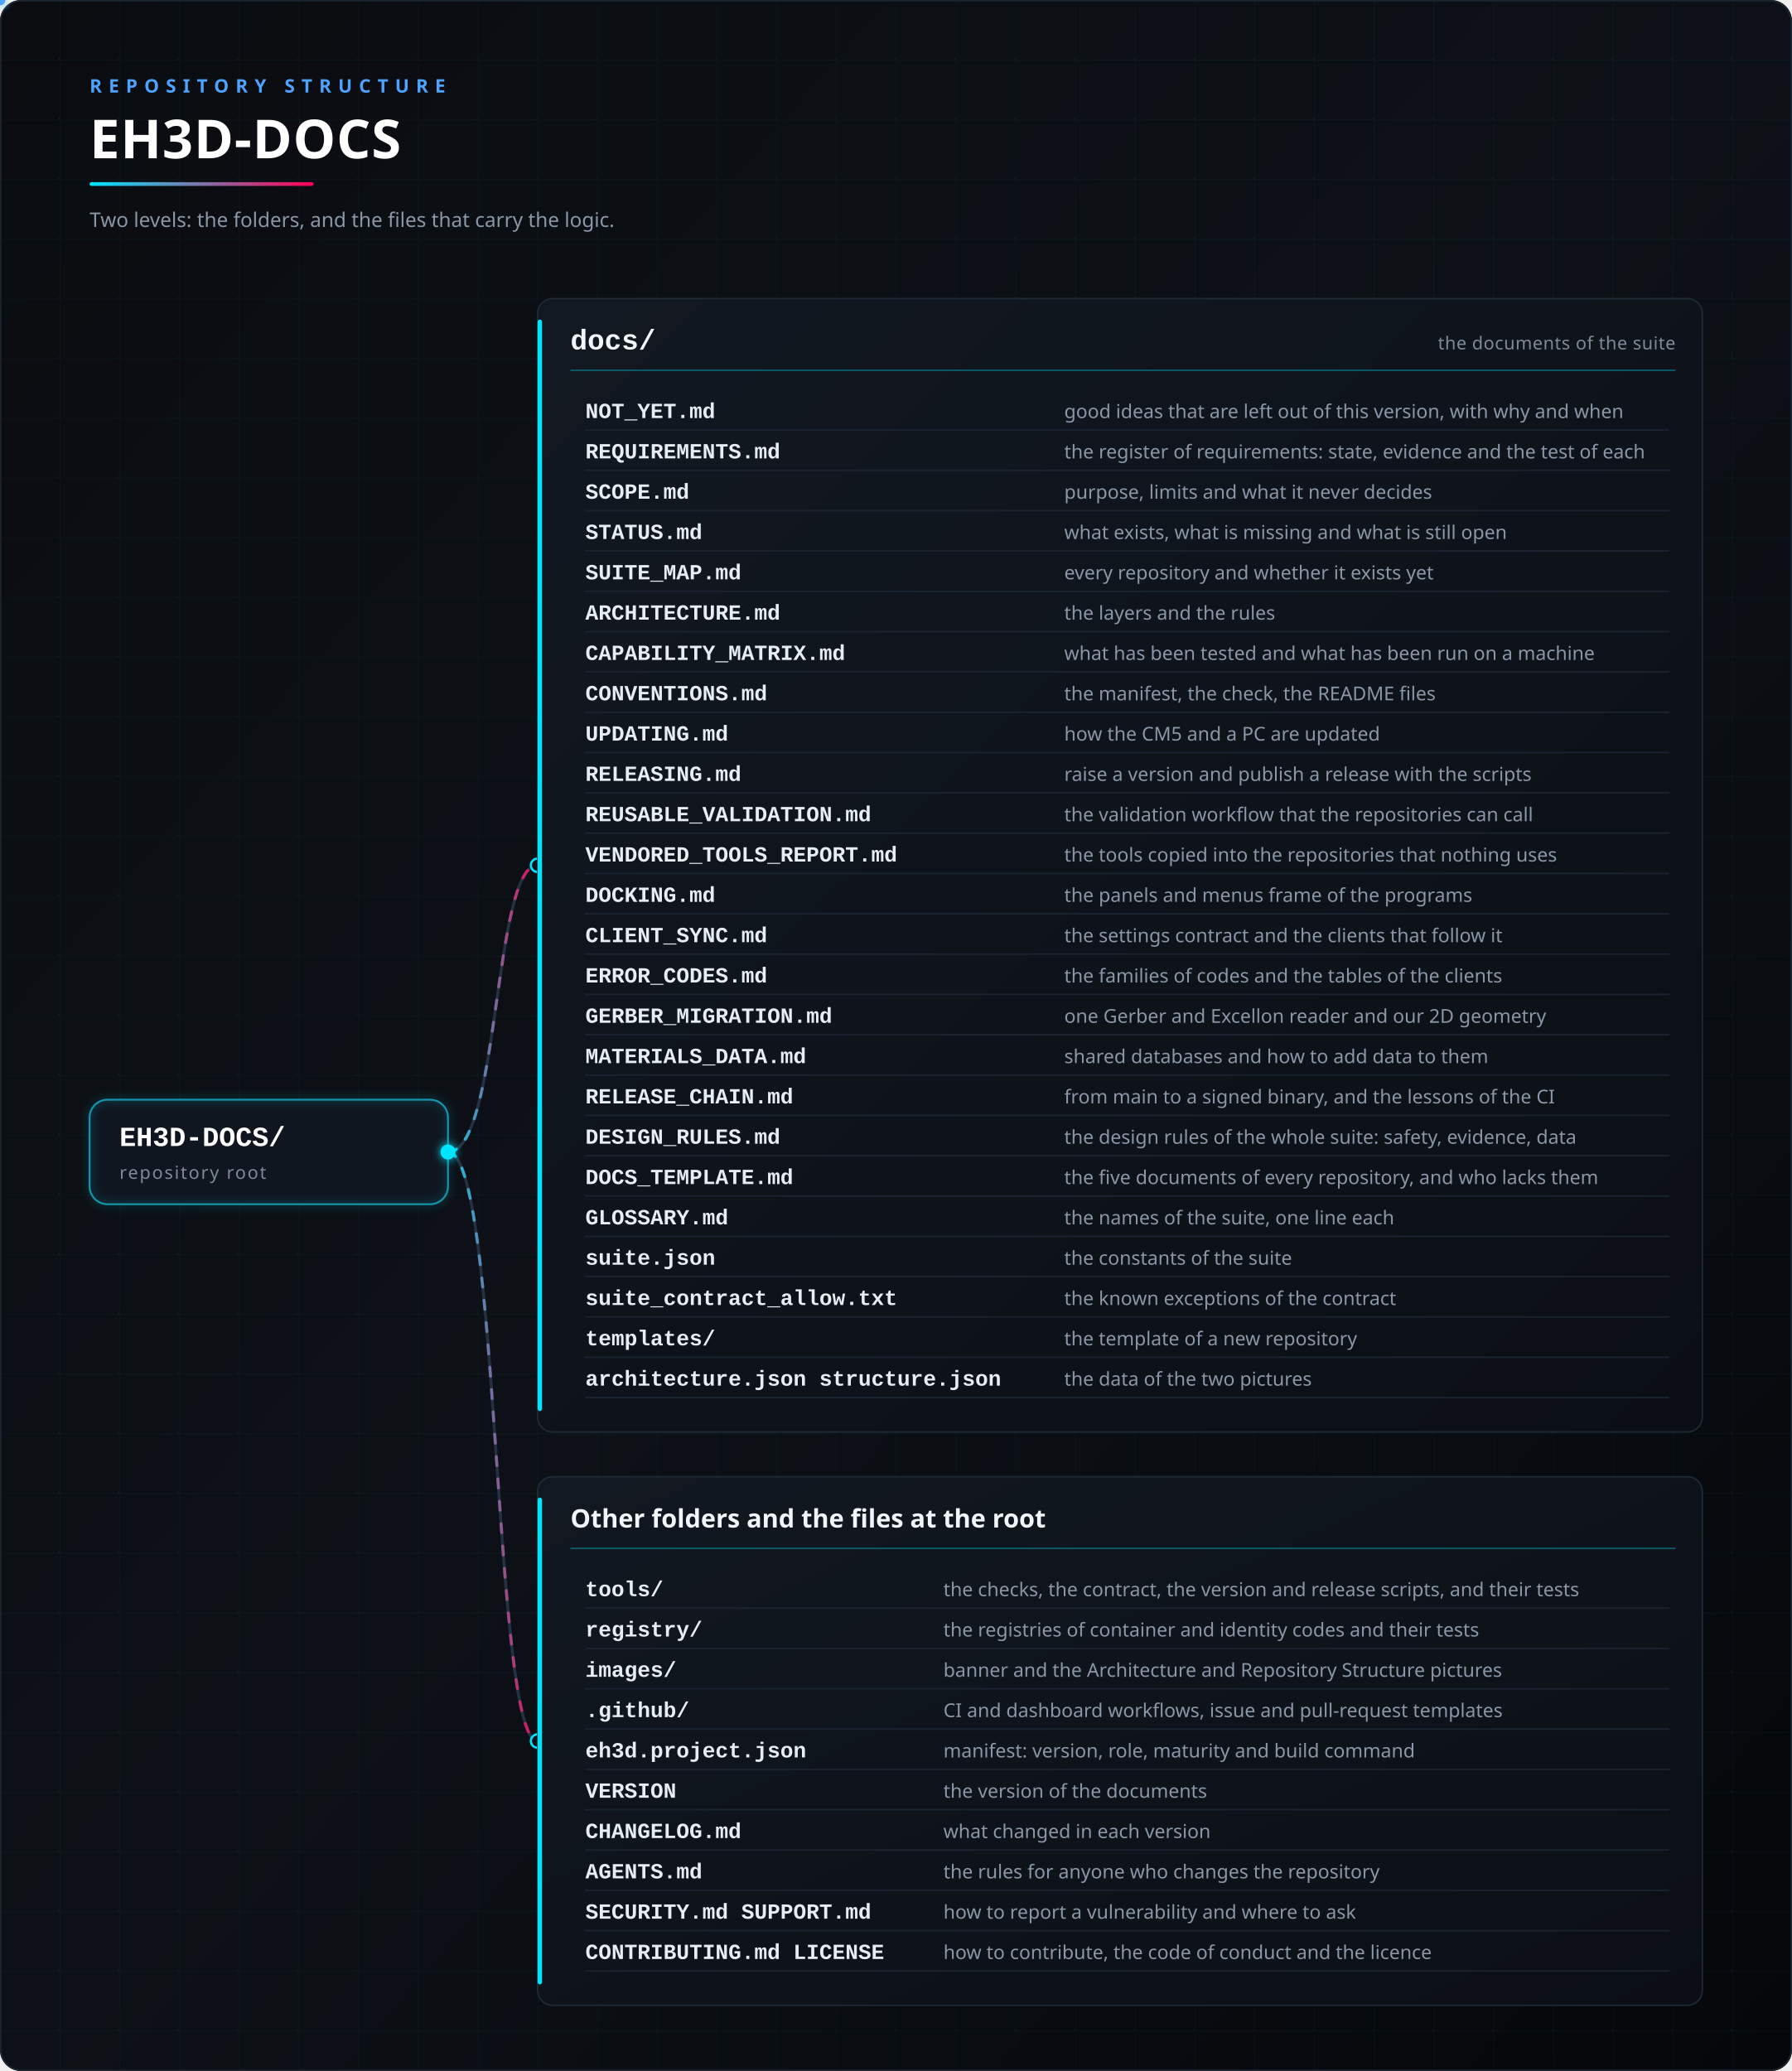
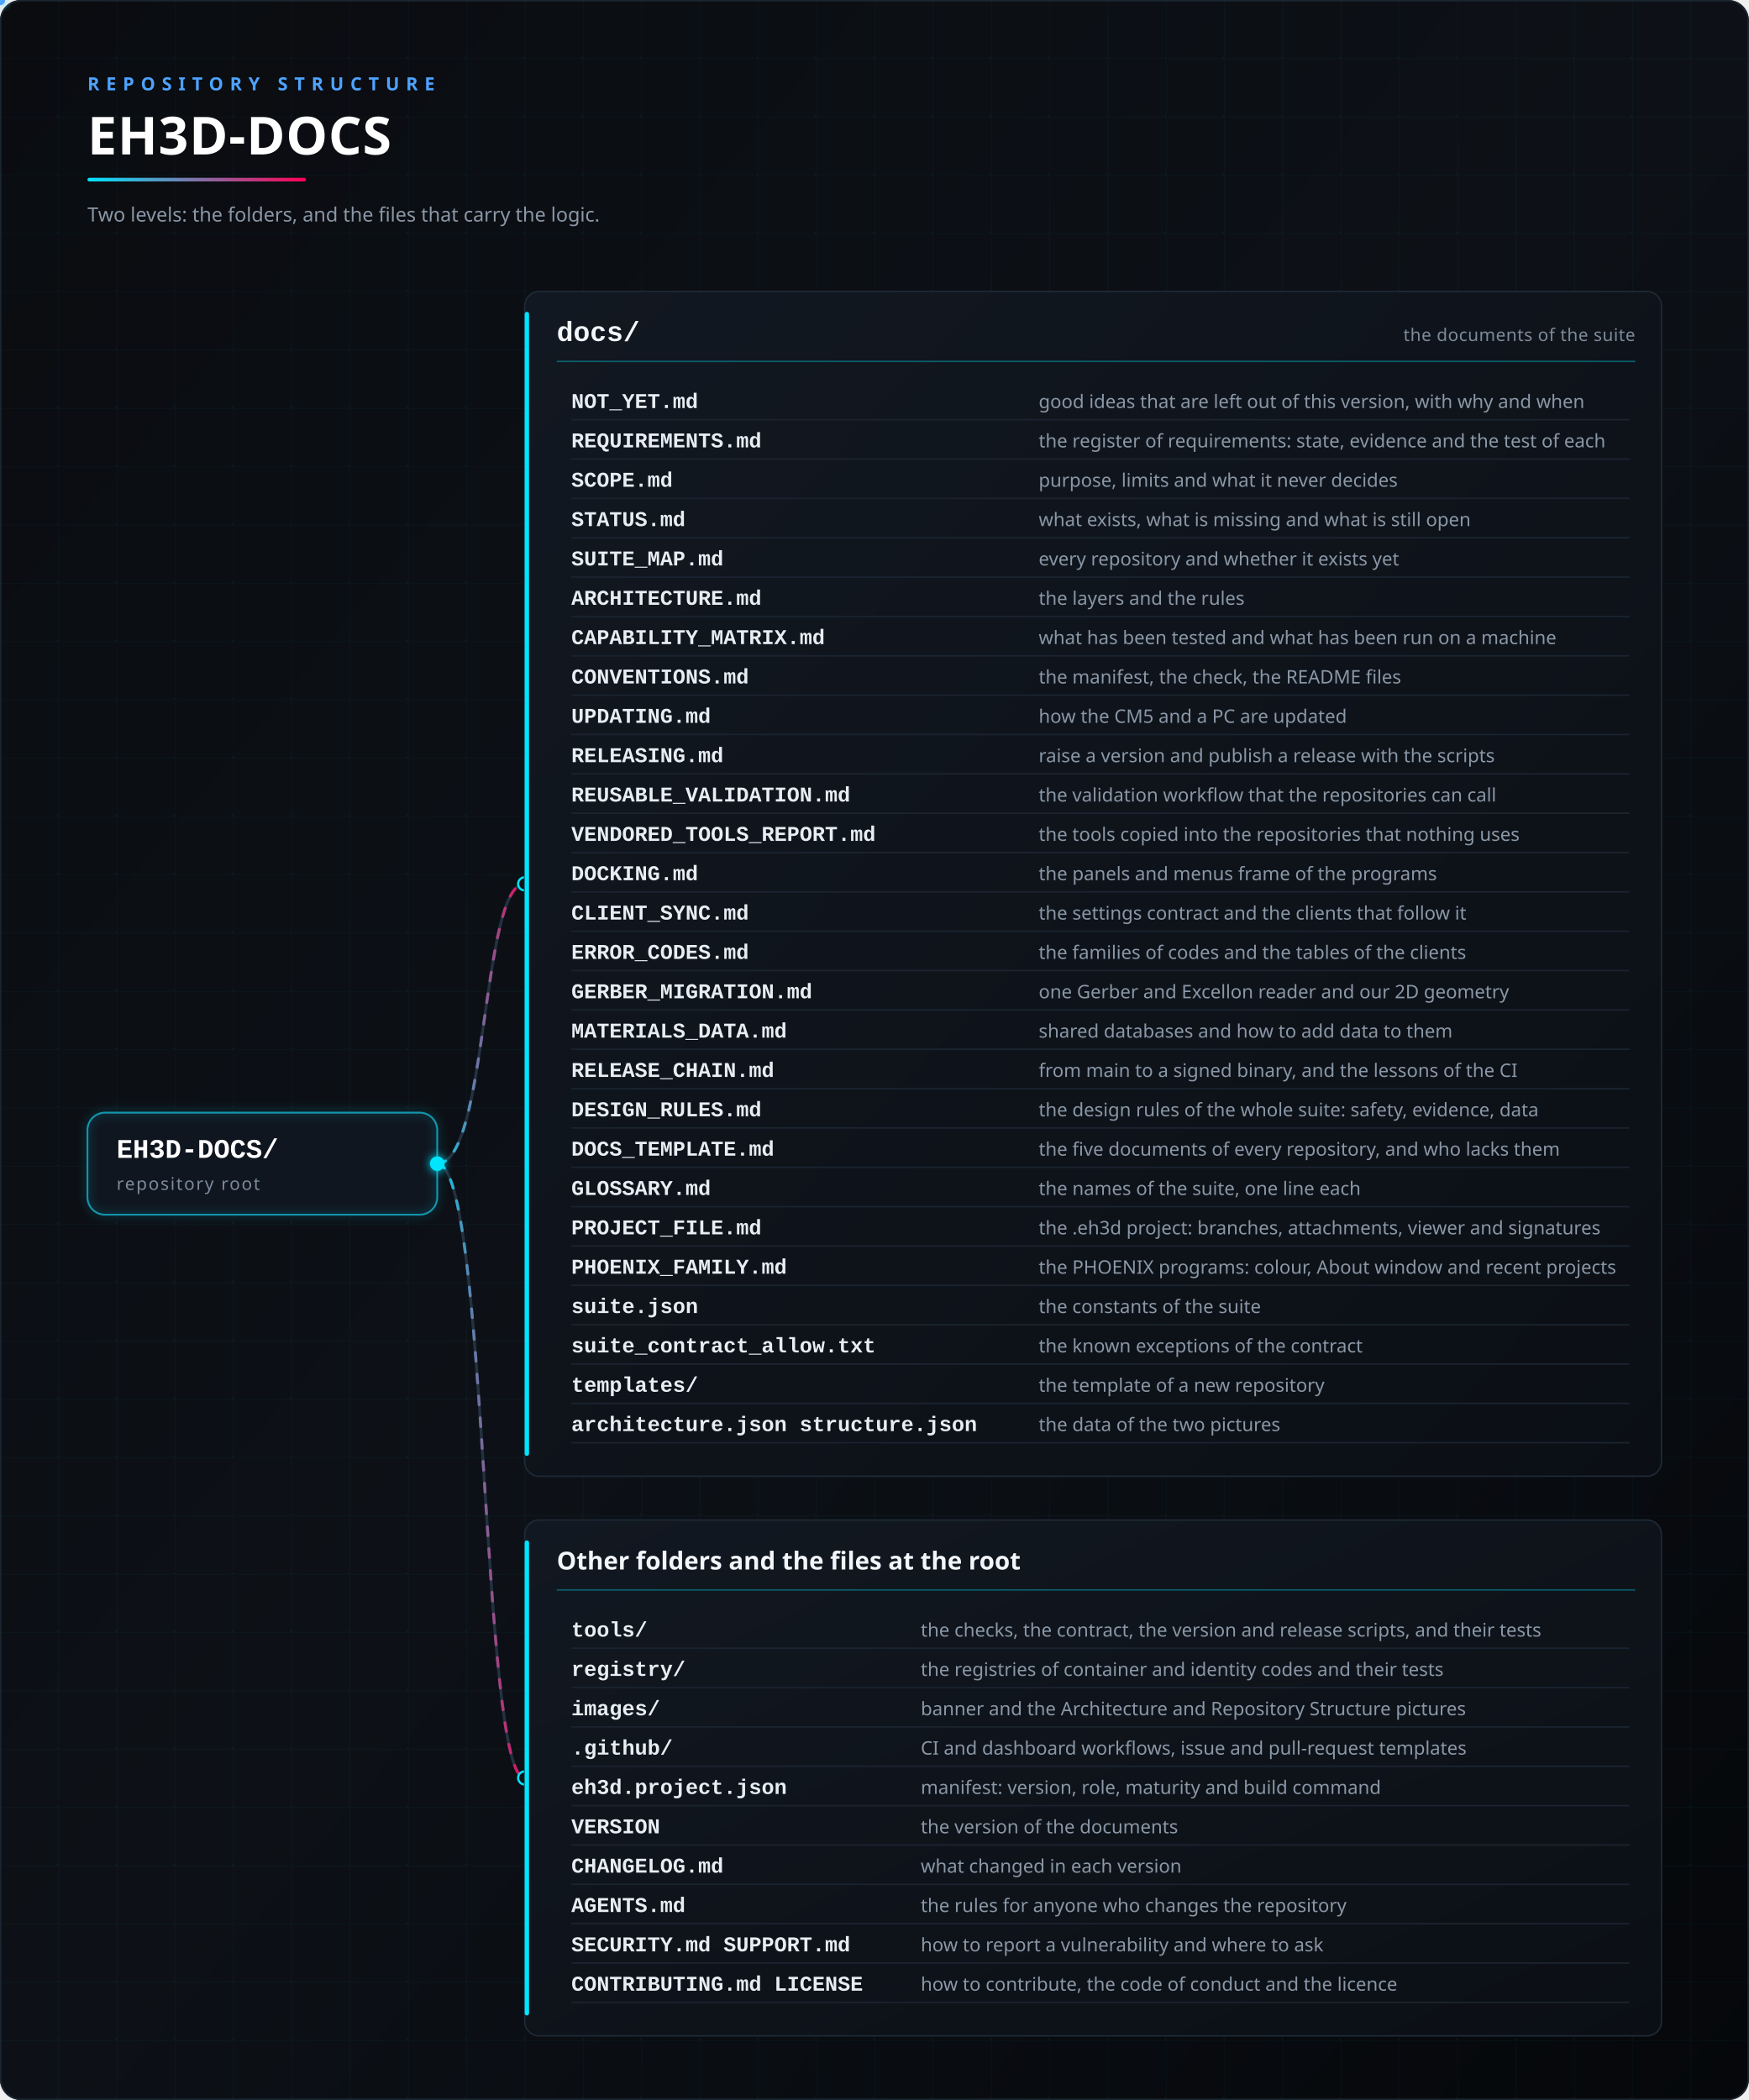
- <svg xmlns="http://www.w3.org/2000/svg" viewBox="0 0 1200 1387" width="100%" role="img" aria-labelledby="t d">
+ <svg xmlns="http://www.w3.org/2000/svg" viewBox="0 0 1200 1441" width="100%" role="img" aria-labelledby="t d">
  <defs>
    <linearGradient id="bg" x1="0" y1="0" x2="1" y2="1">
      <stop offset="0" stop-color="#0A0C10" />
      <stop offset="0.5" stop-color="#0D1117" />
      <stop offset="1" stop-color="#05070A" />
    </linearGradient>
    <linearGradient id="card" x1="0" y1="0" x2="1" y2="1">
      <stop offset="0" stop-color="#121821" />
      <stop offset="1" stop-color="#0B0F15" />
    </linearGradient>
    <linearGradient id="line" x1="0" y1="0" x2="1" y2="0">
      <stop offset="0" stop-color="#00E5FF" />
      <stop offset="1" stop-color="#FF0055" />
    </linearGradient>
    <filter id="glow" x="-50%" y="-50%" width="200%" height="200%">
      <feGaussianBlur stdDeviation="3" result="b" />
      <feMerge>
        <feMergeNode in="b" />
        <feMergeNode in="SourceGraphic" />
      </feMerge>
    </filter>
    <pattern id="grid" width="40" height="40" patternUnits="userSpaceOnUse">
      <path d="M40 0H0V40" fill="none" stroke="#00E5FF" stroke-opacity="0.035" />
      <circle cx="40" cy="40" r="1" fill="#00E5FF" fill-opacity="0.09" />
    </pattern>
  </defs>
-   <rect width="1200" height="1387" rx="14" fill="url(#bg)" />
-   <rect width="1200" height="1387" rx="14" fill="url(#grid)" />
-   <rect x="0.5" y="0.5" width="1199" height="1386" rx="14" fill="none" stroke="#1B2530" />
+   <rect width="1200" height="1441" rx="14" fill="url(#bg)" />
+   <rect width="1200" height="1441" rx="14" fill="url(#grid)" />
+   <rect x="0.5" y="0.5" width="1199" height="1440" rx="14" fill="none" stroke="#1B2530" />
  <text x="60" y="62" font-family="'Segoe UI','Noto Sans','Noto Sans CJK SC','Microsoft YaHei','Yu Gothic','Helvetica Neue',Helvetica,Arial,sans-serif" font-size="12.5" font-weight="600" fill="#4DA3FF" text-anchor="start" letter-spacing="4.5">REPOSITORY STRUCTURE</text>
  <text x="60" y="106" font-family="'Segoe UI','Noto Sans','Noto Sans CJK SC','Microsoft YaHei','Yu Gothic','Helvetica Neue',Helvetica,Arial,sans-serif" font-size="36" font-weight="700" fill="#FFFFFF" text-anchor="start" letter-spacing="0.5">EH3D-DOCS</text>
  <rect x="60" y="122" width="150" height="2.5" rx="1.25" fill="url(#line)">
    <animate attributeName="width" values="40;150;150" keyTimes="0;0.4;1" dur="3s" repeatCount="indefinite" />
  </rect>
  <text x="60" y="152" font-family="'Segoe UI','Noto Sans','Noto Sans CJK SC','Microsoft YaHei','Yu Gothic','Helvetica Neue',Helvetica,Arial,sans-serif" font-size="13.5" font-weight="400" fill="#8A97A6" text-anchor="start">Two levels: the folders, and the files that carry the logic.</text>
-   <path id="c0" d="M300,771.5 C335,771.5 330,579.5 360,579.5" fill="none" stroke="#243140" stroke-width="2" />
-   <path d="M300,771.5 C335,771.5 330,579.5 360,579.5" fill="none" stroke="url(#line)" stroke-width="2" stroke-linecap="round" stroke-dasharray="6 9" opacity="0.9">
+   <path id="c0" d="M300,798.5 C335,798.5 330,606.5 360,606.5" fill="none" stroke="#243140" stroke-width="2" />
+   <path d="M300,798.5 C335,798.5 330,606.5 360,606.5" fill="none" stroke="url(#line)" stroke-width="2" stroke-linecap="round" stroke-dasharray="6 9" opacity="0.9">
    <animate attributeName="stroke-dashoffset" from="0" to="-30" dur="1.6s" repeatCount="indefinite" />
  </path>
-   <circle cx="360" cy="579.5" r="4.5" fill="#0D1117" stroke="#00E5FF" stroke-width="1.5" />
-   <path id="c1" d="M300,771.5 C335,771.5 330,1166 360,1166" fill="none" stroke="#243140" stroke-width="2" />
-   <path d="M300,771.5 C335,771.5 330,1166 360,1166" fill="none" stroke="url(#line)" stroke-width="2" stroke-linecap="round" stroke-dasharray="6 9" opacity="0.9">
+   <circle cx="360" cy="606.5" r="4.5" fill="#0D1117" stroke="#00E5FF" stroke-width="1.5" />
+   <path id="c1" d="M300,798.5 C335,798.5 330,1220 360,1220" fill="none" stroke="#243140" stroke-width="2" />
+   <path d="M300,798.5 C335,798.5 330,1220 360,1220" fill="none" stroke="url(#line)" stroke-width="2" stroke-linecap="round" stroke-dasharray="6 9" opacity="0.9">
    <animate attributeName="stroke-dashoffset" from="0" to="-30" dur="1.6s" repeatCount="indefinite" />
  </path>
-   <circle cx="360" cy="1166" r="4.5" fill="#0D1117" stroke="#00E5FF" stroke-width="1.5" />
+   <circle cx="360" cy="1220" r="4.5" fill="#0D1117" stroke="#00E5FF" stroke-width="1.5" />
  <circle r="3.5" fill="#00E5FF" filter="url(#glow)">
    <animateMotion dur="3.4s" repeatCount="indefinite">
      <mpath href="#c0" />
    </animateMotion>
  </circle>
  <circle r="3.5" fill="#4DA3FF" filter="url(#glow)">
    <animateMotion dur="4.2s" repeatCount="indefinite">
      <mpath href="#c1" />
    </animateMotion>
  </circle>
-   <rect x="60" y="736.5" width="240" height="70" rx="12" fill="#0F1620" stroke="#2A3A4C" stroke-width="1.2" />
-   <rect x="60" y="736.5" width="240" height="70" rx="12" fill="none" stroke="#00E5FF" stroke-opacity="0.5" stroke-width="1.2" filter="url(#glow)">
+   <rect x="60" y="763.5" width="240" height="70" rx="12" fill="#0F1620" stroke="#2A3A4C" stroke-width="1.2" />
+   <rect x="60" y="763.5" width="240" height="70" rx="12" fill="none" stroke="#00E5FF" stroke-opacity="0.5" stroke-width="1.2" filter="url(#glow)">
    <animate attributeName="stroke-opacity" values="0.15;0.6;0.15" dur="3.6s" repeatCount="indefinite" />
  </rect>
-   <text x="80" y="767.5" font-family="'JetBrains Mono','Cascadia Code','SFMono-Regular',Consolas,'Liberation Mono',monospace" font-size="18.5" font-weight="700" fill="#FFFFFF" text-anchor="start">EH3D-DOCS/</text>
-   <text x="80" y="789.5" font-family="'Segoe UI','Noto Sans','Noto Sans CJK SC','Microsoft YaHei','Yu Gothic','Helvetica Neue',Helvetica,Arial,sans-serif" font-size="12" font-weight="400" fill="#7D8A99" text-anchor="start" letter-spacing="1">repository root</text>
-   <circle cx="300" cy="771.5" r="5" fill="#00E5FF" filter="url(#glow)" />
-   <rect x="360" y="200" width="780" height="759" rx="10" fill="url(#card)" stroke="#1E2A36" stroke-width="1" />
-   <rect x="360" y="214" width="3" height="731" rx="1.5" fill="#00E5FF">
+   <text x="80" y="794.5" font-family="'JetBrains Mono','Cascadia Code','SFMono-Regular',Consolas,'Liberation Mono',monospace" font-size="18.5" font-weight="700" fill="#FFFFFF" text-anchor="start">EH3D-DOCS/</text>
+   <text x="80" y="816.5" font-family="'Segoe UI','Noto Sans','Noto Sans CJK SC','Microsoft YaHei','Yu Gothic','Helvetica Neue',Helvetica,Arial,sans-serif" font-size="12" font-weight="400" fill="#7D8A99" text-anchor="start" letter-spacing="1">repository root</text>
+   <circle cx="300" cy="798.5" r="5" fill="#00E5FF" filter="url(#glow)" />
+   <rect x="360" y="200" width="780" height="813" rx="10" fill="url(#card)" stroke="#1E2A36" stroke-width="1" />
+   <rect x="360" y="214" width="3" height="785" rx="1.5" fill="#00E5FF">
    <animate attributeName="opacity" values="0.55;1;0.55" dur="4s" begin="0s" repeatCount="indefinite" />
  </rect>
  <text x="382" y="234" font-family="'JetBrains Mono','Cascadia Code','SFMono-Regular',Consolas,'Liberation Mono',monospace" font-size="19" font-weight="700" fill="#F2F6FA" text-anchor="start">docs/</text>
  <text x="1122" y="234" font-family="'Segoe UI','Noto Sans','Noto Sans CJK SC','Microsoft YaHei','Yu Gothic','Helvetica Neue',Helvetica,Arial,sans-serif" font-size="12" font-weight="400" fill="#7D8A99" text-anchor="end" letter-spacing="0.3">the documents of the suite</text>
  <line x1="382" y1="248" x2="1122" y2="248" stroke="#00E5FF" stroke-opacity="0.35" stroke-width="1" />
  <text x="392" y="280" font-family="'JetBrains Mono','Cascadia Code','SFMono-Regular',Consolas,'Liberation Mono',monospace" font-size="14.5" font-weight="600" fill="#E6EDF3" text-anchor="start">NOT_YET.md</text>
  <text x="712.67" y="280" font-family="'Segoe UI','Noto Sans','Noto Sans CJK SC','Microsoft YaHei','Yu Gothic','Helvetica Neue',Helvetica,Arial,sans-serif" font-size="12.8" font-weight="400" fill="#8A97A6" text-anchor="start">good ideas that are left out of this version, with why and when</text>
  <line x1="392" y1="288" x2="1118" y2="288" stroke="#1A2430" stroke-width="1" />
  <text x="392" y="307" font-family="'JetBrains Mono','Cascadia Code','SFMono-Regular',Consolas,'Liberation Mono',monospace" font-size="14.5" font-weight="600" fill="#E6EDF3" text-anchor="start">REQUIREMENTS.md</text>
  <text x="712.67" y="307" font-family="'Segoe UI','Noto Sans','Noto Sans CJK SC','Microsoft YaHei','Yu Gothic','Helvetica Neue',Helvetica,Arial,sans-serif" font-size="12.8" font-weight="400" fill="#8A97A6" text-anchor="start">the register of requirements: state, evidence and the test of each</text>
  <line x1="392" y1="315" x2="1118" y2="315" stroke="#1A2430" stroke-width="1" />
  <text x="392" y="334" font-family="'JetBrains Mono','Cascadia Code','SFMono-Regular',Consolas,'Liberation Mono',monospace" font-size="14.5" font-weight="600" fill="#E6EDF3" text-anchor="start">SCOPE.md</text>
  <text x="712.67" y="334" font-family="'Segoe UI','Noto Sans','Noto Sans CJK SC','Microsoft YaHei','Yu Gothic','Helvetica Neue',Helvetica,Arial,sans-serif" font-size="12.8" font-weight="400" fill="#8A97A6" text-anchor="start">purpose, limits and what it never decides</text>
  <line x1="392" y1="342" x2="1118" y2="342" stroke="#1A2430" stroke-width="1" />
  <text x="392" y="361" font-family="'JetBrains Mono','Cascadia Code','SFMono-Regular',Consolas,'Liberation Mono',monospace" font-size="14.5" font-weight="600" fill="#E6EDF3" text-anchor="start">STATUS.md</text>
  <text x="712.67" y="361" font-family="'Segoe UI','Noto Sans','Noto Sans CJK SC','Microsoft YaHei','Yu Gothic','Helvetica Neue',Helvetica,Arial,sans-serif" font-size="12.8" font-weight="400" fill="#8A97A6" text-anchor="start">what exists, what is missing and what is still open</text>
  <line x1="392" y1="369" x2="1118" y2="369" stroke="#1A2430" stroke-width="1" />
  <text x="392" y="388" font-family="'JetBrains Mono','Cascadia Code','SFMono-Regular',Consolas,'Liberation Mono',monospace" font-size="14.5" font-weight="600" fill="#E6EDF3" text-anchor="start">SUITE_MAP.md</text>
  <text x="712.67" y="388" font-family="'Segoe UI','Noto Sans','Noto Sans CJK SC','Microsoft YaHei','Yu Gothic','Helvetica Neue',Helvetica,Arial,sans-serif" font-size="12.8" font-weight="400" fill="#8A97A6" text-anchor="start">every repository and whether it exists yet</text>
  <line x1="392" y1="396" x2="1118" y2="396" stroke="#1A2430" stroke-width="1" />
  <text x="392" y="415" font-family="'JetBrains Mono','Cascadia Code','SFMono-Regular',Consolas,'Liberation Mono',monospace" font-size="14.5" font-weight="600" fill="#E6EDF3" text-anchor="start">ARCHITECTURE.md</text>
  <text x="712.67" y="415" font-family="'Segoe UI','Noto Sans','Noto Sans CJK SC','Microsoft YaHei','Yu Gothic','Helvetica Neue',Helvetica,Arial,sans-serif" font-size="12.8" font-weight="400" fill="#8A97A6" text-anchor="start">the layers and the rules</text>
  <line x1="392" y1="423" x2="1118" y2="423" stroke="#1A2430" stroke-width="1" />
  <text x="392" y="442" font-family="'JetBrains Mono','Cascadia Code','SFMono-Regular',Consolas,'Liberation Mono',monospace" font-size="14.5" font-weight="600" fill="#E6EDF3" text-anchor="start">CAPABILITY_MATRIX.md</text>
  <text x="712.67" y="442" font-family="'Segoe UI','Noto Sans','Noto Sans CJK SC','Microsoft YaHei','Yu Gothic','Helvetica Neue',Helvetica,Arial,sans-serif" font-size="12.8" font-weight="400" fill="#8A97A6" text-anchor="start">what has been tested and what has been run on a machine</text>
  <line x1="392" y1="450" x2="1118" y2="450" stroke="#1A2430" stroke-width="1" />
  <text x="392" y="469" font-family="'JetBrains Mono','Cascadia Code','SFMono-Regular',Consolas,'Liberation Mono',monospace" font-size="14.5" font-weight="600" fill="#E6EDF3" text-anchor="start">CONVENTIONS.md</text>
  <text x="712.67" y="469" font-family="'Segoe UI','Noto Sans','Noto Sans CJK SC','Microsoft YaHei','Yu Gothic','Helvetica Neue',Helvetica,Arial,sans-serif" font-size="12.8" font-weight="400" fill="#8A97A6" text-anchor="start">the manifest, the check, the README files</text>
  <line x1="392" y1="477" x2="1118" y2="477" stroke="#1A2430" stroke-width="1" />
  <text x="392" y="496" font-family="'JetBrains Mono','Cascadia Code','SFMono-Regular',Consolas,'Liberation Mono',monospace" font-size="14.5" font-weight="600" fill="#E6EDF3" text-anchor="start">UPDATING.md</text>
  <text x="712.67" y="496" font-family="'Segoe UI','Noto Sans','Noto Sans CJK SC','Microsoft YaHei','Yu Gothic','Helvetica Neue',Helvetica,Arial,sans-serif" font-size="12.8" font-weight="400" fill="#8A97A6" text-anchor="start">how the CM5 and a PC are updated</text>
  <line x1="392" y1="504" x2="1118" y2="504" stroke="#1A2430" stroke-width="1" />
  <text x="392" y="523" font-family="'JetBrains Mono','Cascadia Code','SFMono-Regular',Consolas,'Liberation Mono',monospace" font-size="14.5" font-weight="600" fill="#E6EDF3" text-anchor="start">RELEASING.md</text>
  <text x="712.67" y="523" font-family="'Segoe UI','Noto Sans','Noto Sans CJK SC','Microsoft YaHei','Yu Gothic','Helvetica Neue',Helvetica,Arial,sans-serif" font-size="12.8" font-weight="400" fill="#8A97A6" text-anchor="start">raise a version and publish a release with the scripts</text>
  <line x1="392" y1="531" x2="1118" y2="531" stroke="#1A2430" stroke-width="1" />
  <text x="392" y="550" font-family="'JetBrains Mono','Cascadia Code','SFMono-Regular',Consolas,'Liberation Mono',monospace" font-size="14.5" font-weight="600" fill="#E6EDF3" text-anchor="start">REUSABLE_VALIDATION.md</text>
  <text x="712.67" y="550" font-family="'Segoe UI','Noto Sans','Noto Sans CJK SC','Microsoft YaHei','Yu Gothic','Helvetica Neue',Helvetica,Arial,sans-serif" font-size="12.8" font-weight="400" fill="#8A97A6" text-anchor="start">the validation workflow that the repositories can call</text>
  <line x1="392" y1="558" x2="1118" y2="558" stroke="#1A2430" stroke-width="1" />
  <text x="392" y="577" font-family="'JetBrains Mono','Cascadia Code','SFMono-Regular',Consolas,'Liberation Mono',monospace" font-size="14.5" font-weight="600" fill="#E6EDF3" text-anchor="start">VENDORED_TOOLS_REPORT.md</text>
  <text x="712.67" y="577" font-family="'Segoe UI','Noto Sans','Noto Sans CJK SC','Microsoft YaHei','Yu Gothic','Helvetica Neue',Helvetica,Arial,sans-serif" font-size="12.8" font-weight="400" fill="#8A97A6" text-anchor="start">the tools copied into the repositories that nothing uses</text>
  <line x1="392" y1="585" x2="1118" y2="585" stroke="#1A2430" stroke-width="1" />
  <text x="392" y="604" font-family="'JetBrains Mono','Cascadia Code','SFMono-Regular',Consolas,'Liberation Mono',monospace" font-size="14.5" font-weight="600" fill="#E6EDF3" text-anchor="start">DOCKING.md</text>
  <text x="712.67" y="604" font-family="'Segoe UI','Noto Sans','Noto Sans CJK SC','Microsoft YaHei','Yu Gothic','Helvetica Neue',Helvetica,Arial,sans-serif" font-size="12.8" font-weight="400" fill="#8A97A6" text-anchor="start">the panels and menus frame of the programs</text>
  <line x1="392" y1="612" x2="1118" y2="612" stroke="#1A2430" stroke-width="1" />
  <text x="392" y="631" font-family="'JetBrains Mono','Cascadia Code','SFMono-Regular',Consolas,'Liberation Mono',monospace" font-size="14.5" font-weight="600" fill="#E6EDF3" text-anchor="start">CLIENT_SYNC.md</text>
  <text x="712.67" y="631" font-family="'Segoe UI','Noto Sans','Noto Sans CJK SC','Microsoft YaHei','Yu Gothic','Helvetica Neue',Helvetica,Arial,sans-serif" font-size="12.8" font-weight="400" fill="#8A97A6" text-anchor="start">the settings contract and the clients that follow it</text>
  <line x1="392" y1="639" x2="1118" y2="639" stroke="#1A2430" stroke-width="1" />
  <text x="392" y="658" font-family="'JetBrains Mono','Cascadia Code','SFMono-Regular',Consolas,'Liberation Mono',monospace" font-size="14.5" font-weight="600" fill="#E6EDF3" text-anchor="start">ERROR_CODES.md</text>
  <text x="712.67" y="658" font-family="'Segoe UI','Noto Sans','Noto Sans CJK SC','Microsoft YaHei','Yu Gothic','Helvetica Neue',Helvetica,Arial,sans-serif" font-size="12.8" font-weight="400" fill="#8A97A6" text-anchor="start">the families of codes and the tables of the clients</text>
  <line x1="392" y1="666" x2="1118" y2="666" stroke="#1A2430" stroke-width="1" />
  <text x="392" y="685" font-family="'JetBrains Mono','Cascadia Code','SFMono-Regular',Consolas,'Liberation Mono',monospace" font-size="14.5" font-weight="600" fill="#E6EDF3" text-anchor="start">GERBER_MIGRATION.md</text>
  <text x="712.67" y="685" font-family="'Segoe UI','Noto Sans','Noto Sans CJK SC','Microsoft YaHei','Yu Gothic','Helvetica Neue',Helvetica,Arial,sans-serif" font-size="12.8" font-weight="400" fill="#8A97A6" text-anchor="start">one Gerber and Excellon reader and our 2D geometry</text>
  <line x1="392" y1="693" x2="1118" y2="693" stroke="#1A2430" stroke-width="1" />
  <text x="392" y="712" font-family="'JetBrains Mono','Cascadia Code','SFMono-Regular',Consolas,'Liberation Mono',monospace" font-size="14.5" font-weight="600" fill="#E6EDF3" text-anchor="start">MATERIALS_DATA.md</text>
  <text x="712.67" y="712" font-family="'Segoe UI','Noto Sans','Noto Sans CJK SC','Microsoft YaHei','Yu Gothic','Helvetica Neue',Helvetica,Arial,sans-serif" font-size="12.8" font-weight="400" fill="#8A97A6" text-anchor="start">shared databases and how to add data to them</text>
  <line x1="392" y1="720" x2="1118" y2="720" stroke="#1A2430" stroke-width="1" />
  <text x="392" y="739" font-family="'JetBrains Mono','Cascadia Code','SFMono-Regular',Consolas,'Liberation Mono',monospace" font-size="14.5" font-weight="600" fill="#E6EDF3" text-anchor="start">RELEASE_CHAIN.md</text>
  <text x="712.67" y="739" font-family="'Segoe UI','Noto Sans','Noto Sans CJK SC','Microsoft YaHei','Yu Gothic','Helvetica Neue',Helvetica,Arial,sans-serif" font-size="12.8" font-weight="400" fill="#8A97A6" text-anchor="start">from main to a signed binary, and the lessons of the CI</text>
  <line x1="392" y1="747" x2="1118" y2="747" stroke="#1A2430" stroke-width="1" />
  <text x="392" y="766" font-family="'JetBrains Mono','Cascadia Code','SFMono-Regular',Consolas,'Liberation Mono',monospace" font-size="14.5" font-weight="600" fill="#E6EDF3" text-anchor="start">DESIGN_RULES.md</text>
  <text x="712.67" y="766" font-family="'Segoe UI','Noto Sans','Noto Sans CJK SC','Microsoft YaHei','Yu Gothic','Helvetica Neue',Helvetica,Arial,sans-serif" font-size="12.8" font-weight="400" fill="#8A97A6" text-anchor="start">the design rules of the whole suite: safety, evidence, data</text>
  <line x1="392" y1="774" x2="1118" y2="774" stroke="#1A2430" stroke-width="1" />
  <text x="392" y="793" font-family="'JetBrains Mono','Cascadia Code','SFMono-Regular',Consolas,'Liberation Mono',monospace" font-size="14.5" font-weight="600" fill="#E6EDF3" text-anchor="start">DOCS_TEMPLATE.md</text>
  <text x="712.67" y="793" font-family="'Segoe UI','Noto Sans','Noto Sans CJK SC','Microsoft YaHei','Yu Gothic','Helvetica Neue',Helvetica,Arial,sans-serif" font-size="12.8" font-weight="400" fill="#8A97A6" text-anchor="start">the five documents of every repository, and who lacks them</text>
  <line x1="392" y1="801" x2="1118" y2="801" stroke="#1A2430" stroke-width="1" />
  <text x="392" y="820" font-family="'JetBrains Mono','Cascadia Code','SFMono-Regular',Consolas,'Liberation Mono',monospace" font-size="14.5" font-weight="600" fill="#E6EDF3" text-anchor="start">GLOSSARY.md</text>
  <text x="712.67" y="820" font-family="'Segoe UI','Noto Sans','Noto Sans CJK SC','Microsoft YaHei','Yu Gothic','Helvetica Neue',Helvetica,Arial,sans-serif" font-size="12.8" font-weight="400" fill="#8A97A6" text-anchor="start">the names of the suite, one line each</text>
  <line x1="392" y1="828" x2="1118" y2="828" stroke="#1A2430" stroke-width="1" />
-   <text x="392" y="847" font-family="'JetBrains Mono','Cascadia Code','SFMono-Regular',Consolas,'Liberation Mono',monospace" font-size="14.5" font-weight="600" fill="#E6EDF3" text-anchor="start">suite.json</text>
-   <text x="712.67" y="847" font-family="'Segoe UI','Noto Sans','Noto Sans CJK SC','Microsoft YaHei','Yu Gothic','Helvetica Neue',Helvetica,Arial,sans-serif" font-size="12.8" font-weight="400" fill="#8A97A6" text-anchor="start">the constants of the suite</text>
+   <text x="392" y="847" font-family="'JetBrains Mono','Cascadia Code','SFMono-Regular',Consolas,'Liberation Mono',monospace" font-size="14.5" font-weight="600" fill="#E6EDF3" text-anchor="start">PROJECT_FILE.md</text>
+   <text x="712.67" y="847" font-family="'Segoe UI','Noto Sans','Noto Sans CJK SC','Microsoft YaHei','Yu Gothic','Helvetica Neue',Helvetica,Arial,sans-serif" font-size="12.8" font-weight="400" fill="#8A97A6" text-anchor="start">the .eh3d project: branches, attachments, viewer and signatures</text>
  <line x1="392" y1="855" x2="1118" y2="855" stroke="#1A2430" stroke-width="1" />
-   <text x="392" y="874" font-family="'JetBrains Mono','Cascadia Code','SFMono-Regular',Consolas,'Liberation Mono',monospace" font-size="14.5" font-weight="600" fill="#E6EDF3" text-anchor="start">suite_contract_allow.txt</text>
-   <text x="712.67" y="874" font-family="'Segoe UI','Noto Sans','Noto Sans CJK SC','Microsoft YaHei','Yu Gothic','Helvetica Neue',Helvetica,Arial,sans-serif" font-size="12.8" font-weight="400" fill="#8A97A6" text-anchor="start">the known exceptions of the contract</text>
+   <text x="392" y="874" font-family="'JetBrains Mono','Cascadia Code','SFMono-Regular',Consolas,'Liberation Mono',monospace" font-size="14.5" font-weight="600" fill="#E6EDF3" text-anchor="start">PHOENIX_FAMILY.md</text>
+   <text x="712.67" y="874" font-family="'Segoe UI','Noto Sans','Noto Sans CJK SC','Microsoft YaHei','Yu Gothic','Helvetica Neue',Helvetica,Arial,sans-serif" font-size="12.8" font-weight="400" fill="#8A97A6" text-anchor="start">the PHOENIX programs: colour, About window and recent projects</text>
  <line x1="392" y1="882" x2="1118" y2="882" stroke="#1A2430" stroke-width="1" />
-   <text x="392" y="901" font-family="'JetBrains Mono','Cascadia Code','SFMono-Regular',Consolas,'Liberation Mono',monospace" font-size="14.5" font-weight="600" fill="#E6EDF3" text-anchor="start">templates/</text>
-   <text x="712.67" y="901" font-family="'Segoe UI','Noto Sans','Noto Sans CJK SC','Microsoft YaHei','Yu Gothic','Helvetica Neue',Helvetica,Arial,sans-serif" font-size="12.8" font-weight="400" fill="#8A97A6" text-anchor="start">the template of a new repository</text>
+   <text x="392" y="901" font-family="'JetBrains Mono','Cascadia Code','SFMono-Regular',Consolas,'Liberation Mono',monospace" font-size="14.5" font-weight="600" fill="#E6EDF3" text-anchor="start">suite.json</text>
+   <text x="712.67" y="901" font-family="'Segoe UI','Noto Sans','Noto Sans CJK SC','Microsoft YaHei','Yu Gothic','Helvetica Neue',Helvetica,Arial,sans-serif" font-size="12.8" font-weight="400" fill="#8A97A6" text-anchor="start">the constants of the suite</text>
  <line x1="392" y1="909" x2="1118" y2="909" stroke="#1A2430" stroke-width="1" />
-   <text x="392" y="928" font-family="'JetBrains Mono','Cascadia Code','SFMono-Regular',Consolas,'Liberation Mono',monospace" font-size="14.5" font-weight="600" fill="#E6EDF3" text-anchor="start">architecture.json  structure.json</text>
-   <text x="712.67" y="928" font-family="'Segoe UI','Noto Sans','Noto Sans CJK SC','Microsoft YaHei','Yu Gothic','Helvetica Neue',Helvetica,Arial,sans-serif" font-size="12.8" font-weight="400" fill="#8A97A6" text-anchor="start">the data of the two pictures</text>
+   <text x="392" y="928" font-family="'JetBrains Mono','Cascadia Code','SFMono-Regular',Consolas,'Liberation Mono',monospace" font-size="14.5" font-weight="600" fill="#E6EDF3" text-anchor="start">suite_contract_allow.txt</text>
+   <text x="712.67" y="928" font-family="'Segoe UI','Noto Sans','Noto Sans CJK SC','Microsoft YaHei','Yu Gothic','Helvetica Neue',Helvetica,Arial,sans-serif" font-size="12.8" font-weight="400" fill="#8A97A6" text-anchor="start">the known exceptions of the contract</text>
  <line x1="392" y1="936" x2="1118" y2="936" stroke="#1A2430" stroke-width="1" />
-   <rect x="360" y="989" width="780" height="354" rx="10" fill="url(#card)" stroke="#1E2A36" stroke-width="1" />
-   <rect x="360" y="1003" width="3" height="326" rx="1.5" fill="#00E5FF">
+   <text x="392" y="955" font-family="'JetBrains Mono','Cascadia Code','SFMono-Regular',Consolas,'Liberation Mono',monospace" font-size="14.5" font-weight="600" fill="#E6EDF3" text-anchor="start">templates/</text>
+   <text x="712.67" y="955" font-family="'Segoe UI','Noto Sans','Noto Sans CJK SC','Microsoft YaHei','Yu Gothic','Helvetica Neue',Helvetica,Arial,sans-serif" font-size="12.8" font-weight="400" fill="#8A97A6" text-anchor="start">the template of a new repository</text>
+   <line x1="392" y1="963" x2="1118" y2="963" stroke="#1A2430" stroke-width="1" />
+   <text x="392" y="982" font-family="'JetBrains Mono','Cascadia Code','SFMono-Regular',Consolas,'Liberation Mono',monospace" font-size="14.5" font-weight="600" fill="#E6EDF3" text-anchor="start">architecture.json  structure.json</text>
+   <text x="712.67" y="982" font-family="'Segoe UI','Noto Sans','Noto Sans CJK SC','Microsoft YaHei','Yu Gothic','Helvetica Neue',Helvetica,Arial,sans-serif" font-size="12.8" font-weight="400" fill="#8A97A6" text-anchor="start">the data of the two pictures</text>
+   <line x1="392" y1="990" x2="1118" y2="990" stroke="#1A2430" stroke-width="1" />
+   <rect x="360" y="1043" width="780" height="354" rx="10" fill="url(#card)" stroke="#1E2A36" stroke-width="1" />
+   <rect x="360" y="1057" width="3" height="326" rx="1.5" fill="#00E5FF">
    <animate attributeName="opacity" values="0.55;1;0.55" dur="4s" begin="0.6s" repeatCount="indefinite" />
  </rect>
-   <text x="382" y="1023" font-family="'Segoe UI','Noto Sans','Noto Sans CJK SC','Microsoft YaHei','Yu Gothic','Helvetica Neue',Helvetica,Arial,sans-serif" font-size="17" font-weight="700" fill="#F2F6FA" text-anchor="start">Other folders and the files at the root</text>
-   <line x1="382" y1="1037" x2="1122" y2="1037" stroke="#00E5FF" stroke-opacity="0.35" stroke-width="1" />
-   <text x="392" y="1069" font-family="'JetBrains Mono','Cascadia Code','SFMono-Regular',Consolas,'Liberation Mono',monospace" font-size="14.5" font-weight="600" fill="#E6EDF3" text-anchor="start">tools/</text>
-   <text x="631.76" y="1069" font-family="'Segoe UI','Noto Sans','Noto Sans CJK SC','Microsoft YaHei','Yu Gothic','Helvetica Neue',Helvetica,Arial,sans-serif" font-size="12.8" font-weight="400" fill="#8A97A6" text-anchor="start">the checks, the contract, the version and release scripts, and their tests</text>
-   <line x1="392" y1="1077" x2="1118" y2="1077" stroke="#1A2430" stroke-width="1" />
-   <text x="392" y="1096" font-family="'JetBrains Mono','Cascadia Code','SFMono-Regular',Consolas,'Liberation Mono',monospace" font-size="14.5" font-weight="600" fill="#E6EDF3" text-anchor="start">registry/</text>
-   <text x="631.76" y="1096" font-family="'Segoe UI','Noto Sans','Noto Sans CJK SC','Microsoft YaHei','Yu Gothic','Helvetica Neue',Helvetica,Arial,sans-serif" font-size="12.8" font-weight="400" fill="#8A97A6" text-anchor="start">the registries of container and identity codes and their tests</text>
-   <line x1="392" y1="1104" x2="1118" y2="1104" stroke="#1A2430" stroke-width="1" />
-   <text x="392" y="1123" font-family="'JetBrains Mono','Cascadia Code','SFMono-Regular',Consolas,'Liberation Mono',monospace" font-size="14.5" font-weight="600" fill="#E6EDF3" text-anchor="start">images/</text>
-   <text x="631.76" y="1123" font-family="'Segoe UI','Noto Sans','Noto Sans CJK SC','Microsoft YaHei','Yu Gothic','Helvetica Neue',Helvetica,Arial,sans-serif" font-size="12.8" font-weight="400" fill="#8A97A6" text-anchor="start">banner and the Architecture and Repository Structure pictures</text>
+   <text x="382" y="1077" font-family="'Segoe UI','Noto Sans','Noto Sans CJK SC','Microsoft YaHei','Yu Gothic','Helvetica Neue',Helvetica,Arial,sans-serif" font-size="17" font-weight="700" fill="#F2F6FA" text-anchor="start">Other folders and the files at the root</text>
+   <line x1="382" y1="1091" x2="1122" y2="1091" stroke="#00E5FF" stroke-opacity="0.35" stroke-width="1" />
+   <text x="392" y="1123" font-family="'JetBrains Mono','Cascadia Code','SFMono-Regular',Consolas,'Liberation Mono',monospace" font-size="14.5" font-weight="600" fill="#E6EDF3" text-anchor="start">tools/</text>
+   <text x="631.76" y="1123" font-family="'Segoe UI','Noto Sans','Noto Sans CJK SC','Microsoft YaHei','Yu Gothic','Helvetica Neue',Helvetica,Arial,sans-serif" font-size="12.8" font-weight="400" fill="#8A97A6" text-anchor="start">the checks, the contract, the version and release scripts, and their tests</text>
  <line x1="392" y1="1131" x2="1118" y2="1131" stroke="#1A2430" stroke-width="1" />
-   <text x="392" y="1150" font-family="'JetBrains Mono','Cascadia Code','SFMono-Regular',Consolas,'Liberation Mono',monospace" font-size="14.5" font-weight="600" fill="#E6EDF3" text-anchor="start">.github/</text>
-   <text x="631.76" y="1150" font-family="'Segoe UI','Noto Sans','Noto Sans CJK SC','Microsoft YaHei','Yu Gothic','Helvetica Neue',Helvetica,Arial,sans-serif" font-size="12.8" font-weight="400" fill="#8A97A6" text-anchor="start">CI and dashboard workflows, issue and pull-request templates</text>
+   <text x="392" y="1150" font-family="'JetBrains Mono','Cascadia Code','SFMono-Regular',Consolas,'Liberation Mono',monospace" font-size="14.5" font-weight="600" fill="#E6EDF3" text-anchor="start">registry/</text>
+   <text x="631.76" y="1150" font-family="'Segoe UI','Noto Sans','Noto Sans CJK SC','Microsoft YaHei','Yu Gothic','Helvetica Neue',Helvetica,Arial,sans-serif" font-size="12.8" font-weight="400" fill="#8A97A6" text-anchor="start">the registries of container and identity codes and their tests</text>
  <line x1="392" y1="1158" x2="1118" y2="1158" stroke="#1A2430" stroke-width="1" />
-   <text x="392" y="1177" font-family="'JetBrains Mono','Cascadia Code','SFMono-Regular',Consolas,'Liberation Mono',monospace" font-size="14.5" font-weight="600" fill="#E6EDF3" text-anchor="start">eh3d.project.json</text>
-   <text x="631.76" y="1177" font-family="'Segoe UI','Noto Sans','Noto Sans CJK SC','Microsoft YaHei','Yu Gothic','Helvetica Neue',Helvetica,Arial,sans-serif" font-size="12.8" font-weight="400" fill="#8A97A6" text-anchor="start">manifest: version, role, maturity and build command</text>
+   <text x="392" y="1177" font-family="'JetBrains Mono','Cascadia Code','SFMono-Regular',Consolas,'Liberation Mono',monospace" font-size="14.5" font-weight="600" fill="#E6EDF3" text-anchor="start">images/</text>
+   <text x="631.76" y="1177" font-family="'Segoe UI','Noto Sans','Noto Sans CJK SC','Microsoft YaHei','Yu Gothic','Helvetica Neue',Helvetica,Arial,sans-serif" font-size="12.8" font-weight="400" fill="#8A97A6" text-anchor="start">banner and the Architecture and Repository Structure pictures</text>
  <line x1="392" y1="1185" x2="1118" y2="1185" stroke="#1A2430" stroke-width="1" />
-   <text x="392" y="1204" font-family="'JetBrains Mono','Cascadia Code','SFMono-Regular',Consolas,'Liberation Mono',monospace" font-size="14.5" font-weight="600" fill="#E6EDF3" text-anchor="start">VERSION</text>
-   <text x="631.76" y="1204" font-family="'Segoe UI','Noto Sans','Noto Sans CJK SC','Microsoft YaHei','Yu Gothic','Helvetica Neue',Helvetica,Arial,sans-serif" font-size="12.8" font-weight="400" fill="#8A97A6" text-anchor="start">the version of the documents</text>
+   <text x="392" y="1204" font-family="'JetBrains Mono','Cascadia Code','SFMono-Regular',Consolas,'Liberation Mono',monospace" font-size="14.5" font-weight="600" fill="#E6EDF3" text-anchor="start">.github/</text>
+   <text x="631.76" y="1204" font-family="'Segoe UI','Noto Sans','Noto Sans CJK SC','Microsoft YaHei','Yu Gothic','Helvetica Neue',Helvetica,Arial,sans-serif" font-size="12.8" font-weight="400" fill="#8A97A6" text-anchor="start">CI and dashboard workflows, issue and pull-request templates</text>
  <line x1="392" y1="1212" x2="1118" y2="1212" stroke="#1A2430" stroke-width="1" />
-   <text x="392" y="1231" font-family="'JetBrains Mono','Cascadia Code','SFMono-Regular',Consolas,'Liberation Mono',monospace" font-size="14.5" font-weight="600" fill="#E6EDF3" text-anchor="start">CHANGELOG.md</text>
-   <text x="631.76" y="1231" font-family="'Segoe UI','Noto Sans','Noto Sans CJK SC','Microsoft YaHei','Yu Gothic','Helvetica Neue',Helvetica,Arial,sans-serif" font-size="12.8" font-weight="400" fill="#8A97A6" text-anchor="start">what changed in each version</text>
+   <text x="392" y="1231" font-family="'JetBrains Mono','Cascadia Code','SFMono-Regular',Consolas,'Liberation Mono',monospace" font-size="14.5" font-weight="600" fill="#E6EDF3" text-anchor="start">eh3d.project.json</text>
+   <text x="631.76" y="1231" font-family="'Segoe UI','Noto Sans','Noto Sans CJK SC','Microsoft YaHei','Yu Gothic','Helvetica Neue',Helvetica,Arial,sans-serif" font-size="12.8" font-weight="400" fill="#8A97A6" text-anchor="start">manifest: version, role, maturity and build command</text>
  <line x1="392" y1="1239" x2="1118" y2="1239" stroke="#1A2430" stroke-width="1" />
-   <text x="392" y="1258" font-family="'JetBrains Mono','Cascadia Code','SFMono-Regular',Consolas,'Liberation Mono',monospace" font-size="14.5" font-weight="600" fill="#E6EDF3" text-anchor="start">AGENTS.md</text>
-   <text x="631.76" y="1258" font-family="'Segoe UI','Noto Sans','Noto Sans CJK SC','Microsoft YaHei','Yu Gothic','Helvetica Neue',Helvetica,Arial,sans-serif" font-size="12.8" font-weight="400" fill="#8A97A6" text-anchor="start">the rules for anyone who changes the repository</text>
+   <text x="392" y="1258" font-family="'JetBrains Mono','Cascadia Code','SFMono-Regular',Consolas,'Liberation Mono',monospace" font-size="14.5" font-weight="600" fill="#E6EDF3" text-anchor="start">VERSION</text>
+   <text x="631.76" y="1258" font-family="'Segoe UI','Noto Sans','Noto Sans CJK SC','Microsoft YaHei','Yu Gothic','Helvetica Neue',Helvetica,Arial,sans-serif" font-size="12.8" font-weight="400" fill="#8A97A6" text-anchor="start">the version of the documents</text>
  <line x1="392" y1="1266" x2="1118" y2="1266" stroke="#1A2430" stroke-width="1" />
-   <text x="392" y="1285" font-family="'JetBrains Mono','Cascadia Code','SFMono-Regular',Consolas,'Liberation Mono',monospace" font-size="14.5" font-weight="600" fill="#E6EDF3" text-anchor="start">SECURITY.md  SUPPORT.md</text>
-   <text x="631.76" y="1285" font-family="'Segoe UI','Noto Sans','Noto Sans CJK SC','Microsoft YaHei','Yu Gothic','Helvetica Neue',Helvetica,Arial,sans-serif" font-size="12.8" font-weight="400" fill="#8A97A6" text-anchor="start">how to report a vulnerability and where to ask</text>
+   <text x="392" y="1285" font-family="'JetBrains Mono','Cascadia Code','SFMono-Regular',Consolas,'Liberation Mono',monospace" font-size="14.5" font-weight="600" fill="#E6EDF3" text-anchor="start">CHANGELOG.md</text>
+   <text x="631.76" y="1285" font-family="'Segoe UI','Noto Sans','Noto Sans CJK SC','Microsoft YaHei','Yu Gothic','Helvetica Neue',Helvetica,Arial,sans-serif" font-size="12.8" font-weight="400" fill="#8A97A6" text-anchor="start">what changed in each version</text>
  <line x1="392" y1="1293" x2="1118" y2="1293" stroke="#1A2430" stroke-width="1" />
-   <text x="392" y="1312" font-family="'JetBrains Mono','Cascadia Code','SFMono-Regular',Consolas,'Liberation Mono',monospace" font-size="14.5" font-weight="600" fill="#E6EDF3" text-anchor="start">CONTRIBUTING.md  LICENSE</text>
-   <text x="631.76" y="1312" font-family="'Segoe UI','Noto Sans','Noto Sans CJK SC','Microsoft YaHei','Yu Gothic','Helvetica Neue',Helvetica,Arial,sans-serif" font-size="12.8" font-weight="400" fill="#8A97A6" text-anchor="start">how to contribute, the code of conduct and the licence</text>
+   <text x="392" y="1312" font-family="'JetBrains Mono','Cascadia Code','SFMono-Regular',Consolas,'Liberation Mono',monospace" font-size="14.5" font-weight="600" fill="#E6EDF3" text-anchor="start">AGENTS.md</text>
+   <text x="631.76" y="1312" font-family="'Segoe UI','Noto Sans','Noto Sans CJK SC','Microsoft YaHei','Yu Gothic','Helvetica Neue',Helvetica,Arial,sans-serif" font-size="12.8" font-weight="400" fill="#8A97A6" text-anchor="start">the rules for anyone who changes the repository</text>
  <line x1="392" y1="1320" x2="1118" y2="1320" stroke="#1A2430" stroke-width="1" />
+   <text x="392" y="1339" font-family="'JetBrains Mono','Cascadia Code','SFMono-Regular',Consolas,'Liberation Mono',monospace" font-size="14.5" font-weight="600" fill="#E6EDF3" text-anchor="start">SECURITY.md  SUPPORT.md</text>
+   <text x="631.76" y="1339" font-family="'Segoe UI','Noto Sans','Noto Sans CJK SC','Microsoft YaHei','Yu Gothic','Helvetica Neue',Helvetica,Arial,sans-serif" font-size="12.8" font-weight="400" fill="#8A97A6" text-anchor="start">how to report a vulnerability and where to ask</text>
+   <line x1="392" y1="1347" x2="1118" y2="1347" stroke="#1A2430" stroke-width="1" />
+   <text x="392" y="1366" font-family="'JetBrains Mono','Cascadia Code','SFMono-Regular',Consolas,'Liberation Mono',monospace" font-size="14.5" font-weight="600" fill="#E6EDF3" text-anchor="start">CONTRIBUTING.md  LICENSE</text>
+   <text x="631.76" y="1366" font-family="'Segoe UI','Noto Sans','Noto Sans CJK SC','Microsoft YaHei','Yu Gothic','Helvetica Neue',Helvetica,Arial,sans-serif" font-size="12.8" font-weight="400" fill="#8A97A6" text-anchor="start">how to contribute, the code of conduct and the licence</text>
+   <line x1="392" y1="1374" x2="1118" y2="1374" stroke="#1A2430" stroke-width="1" />
</svg>
